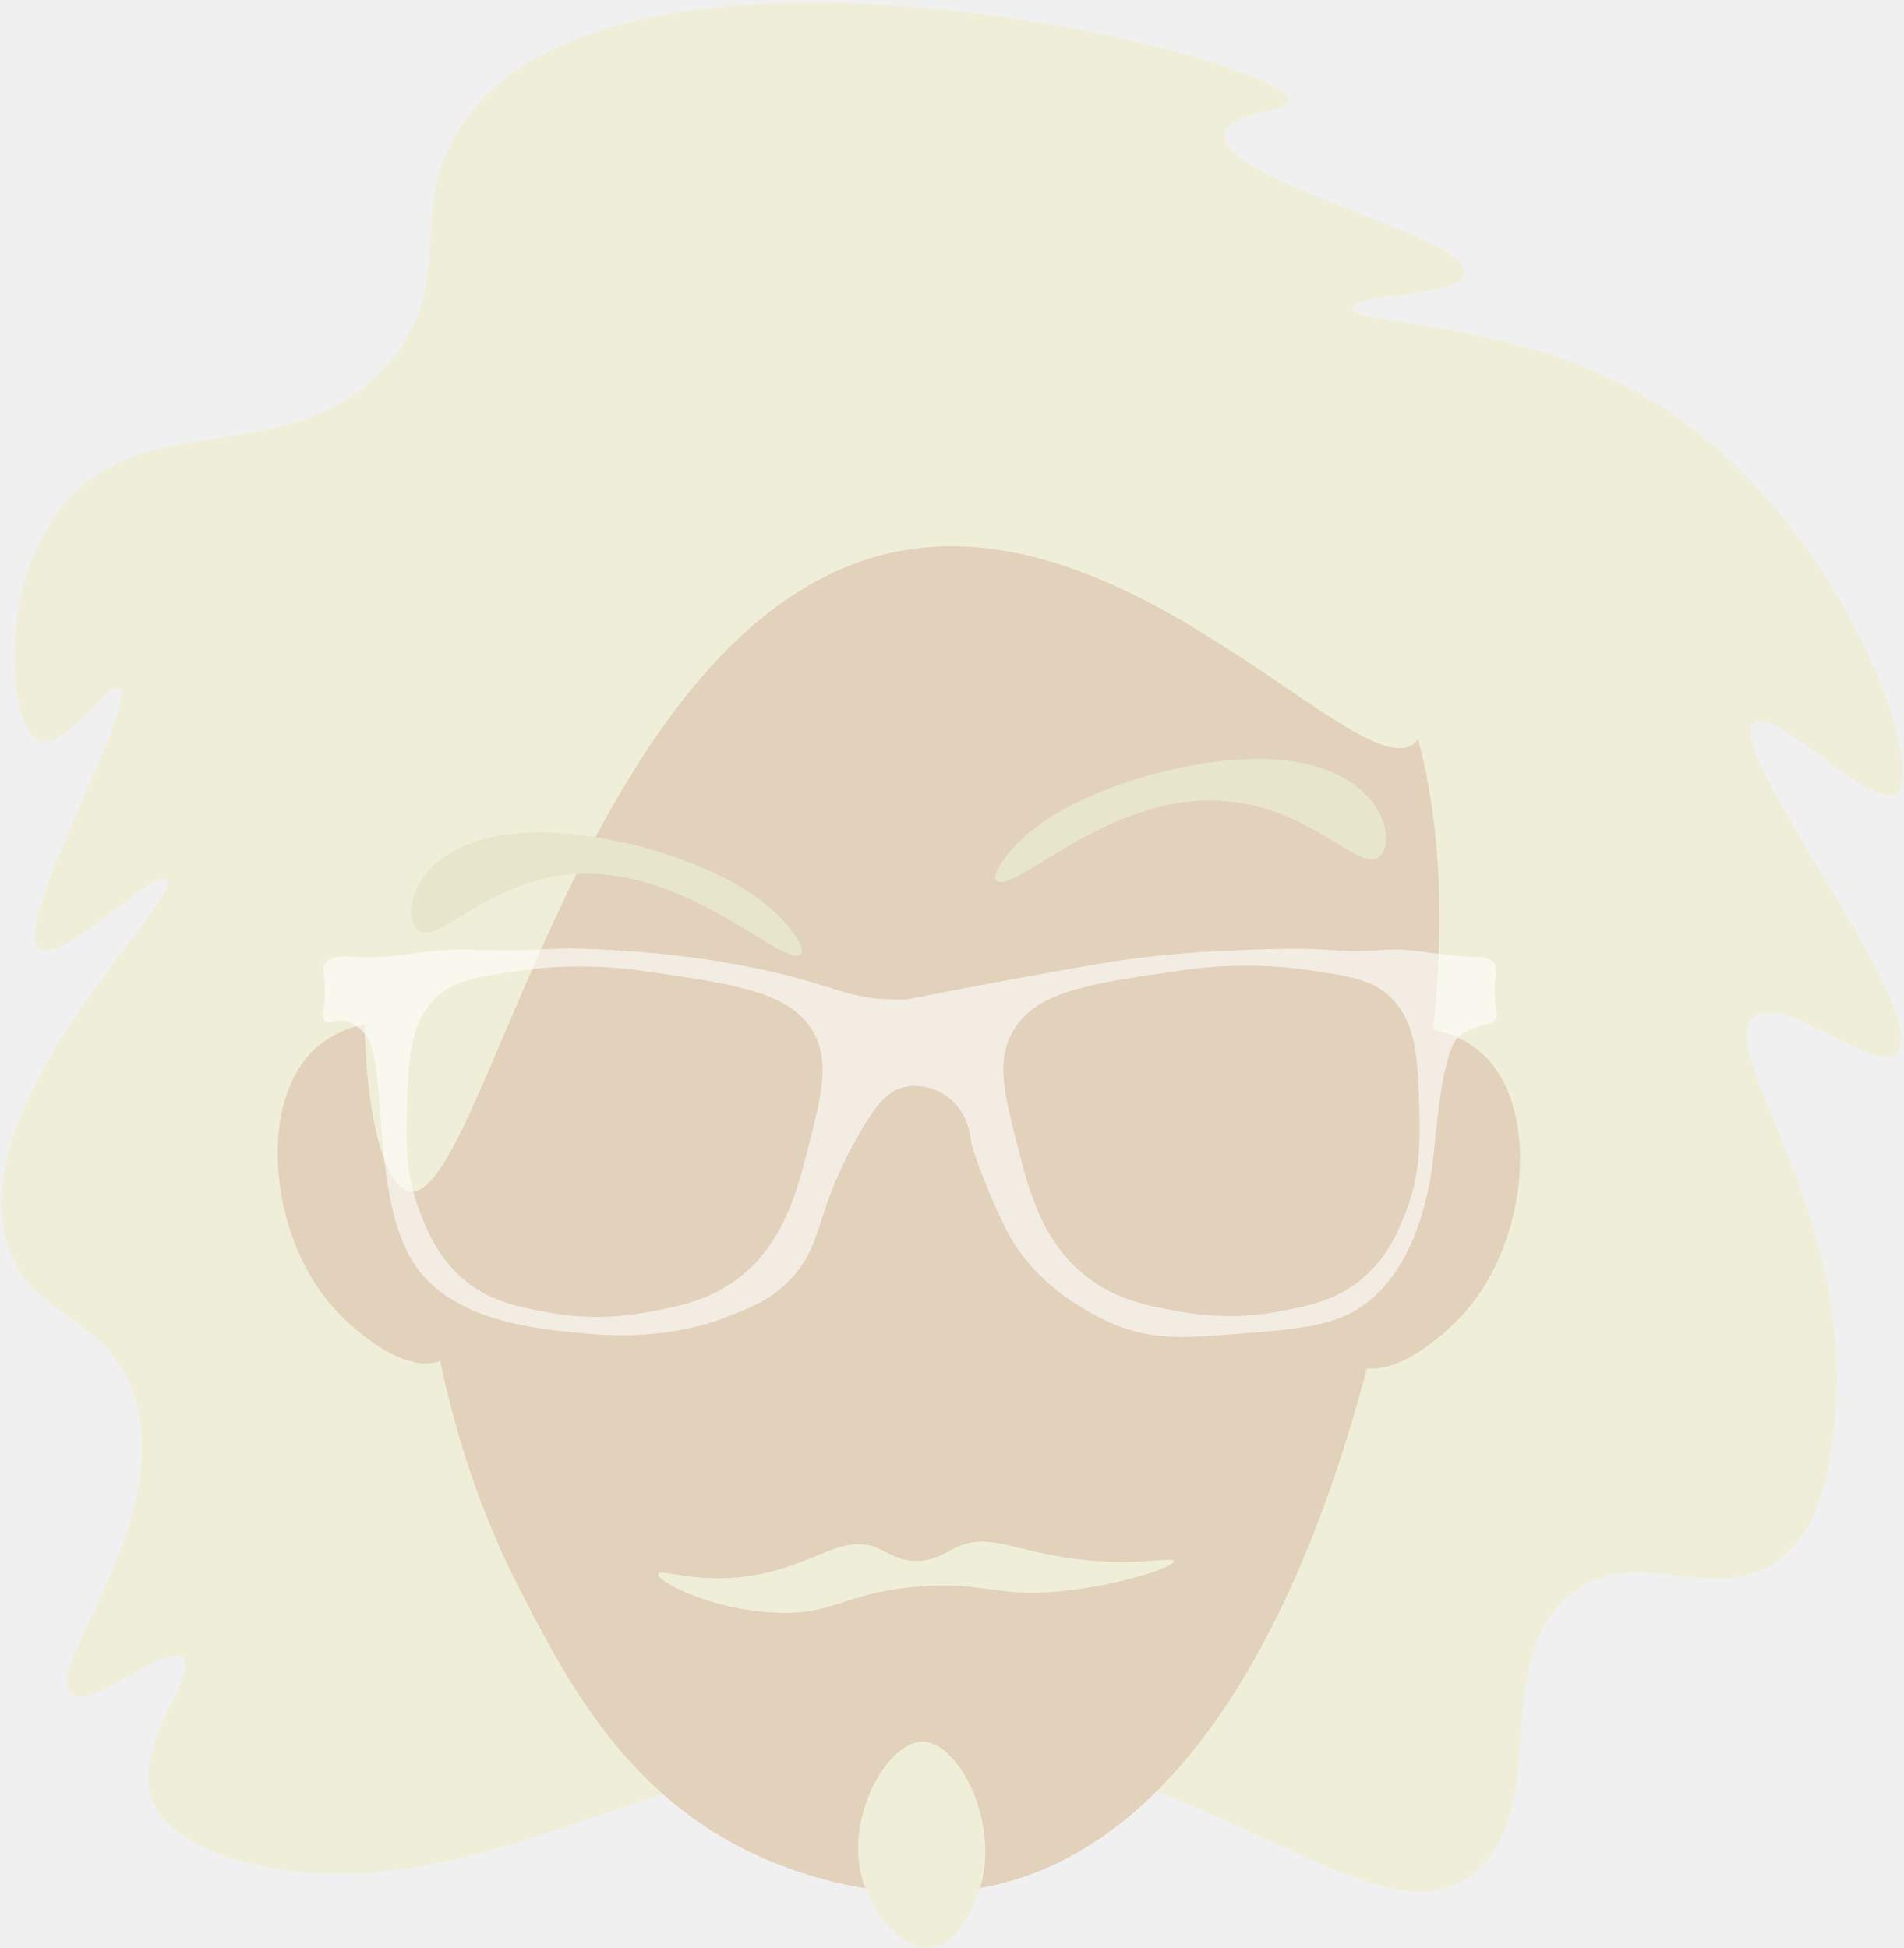
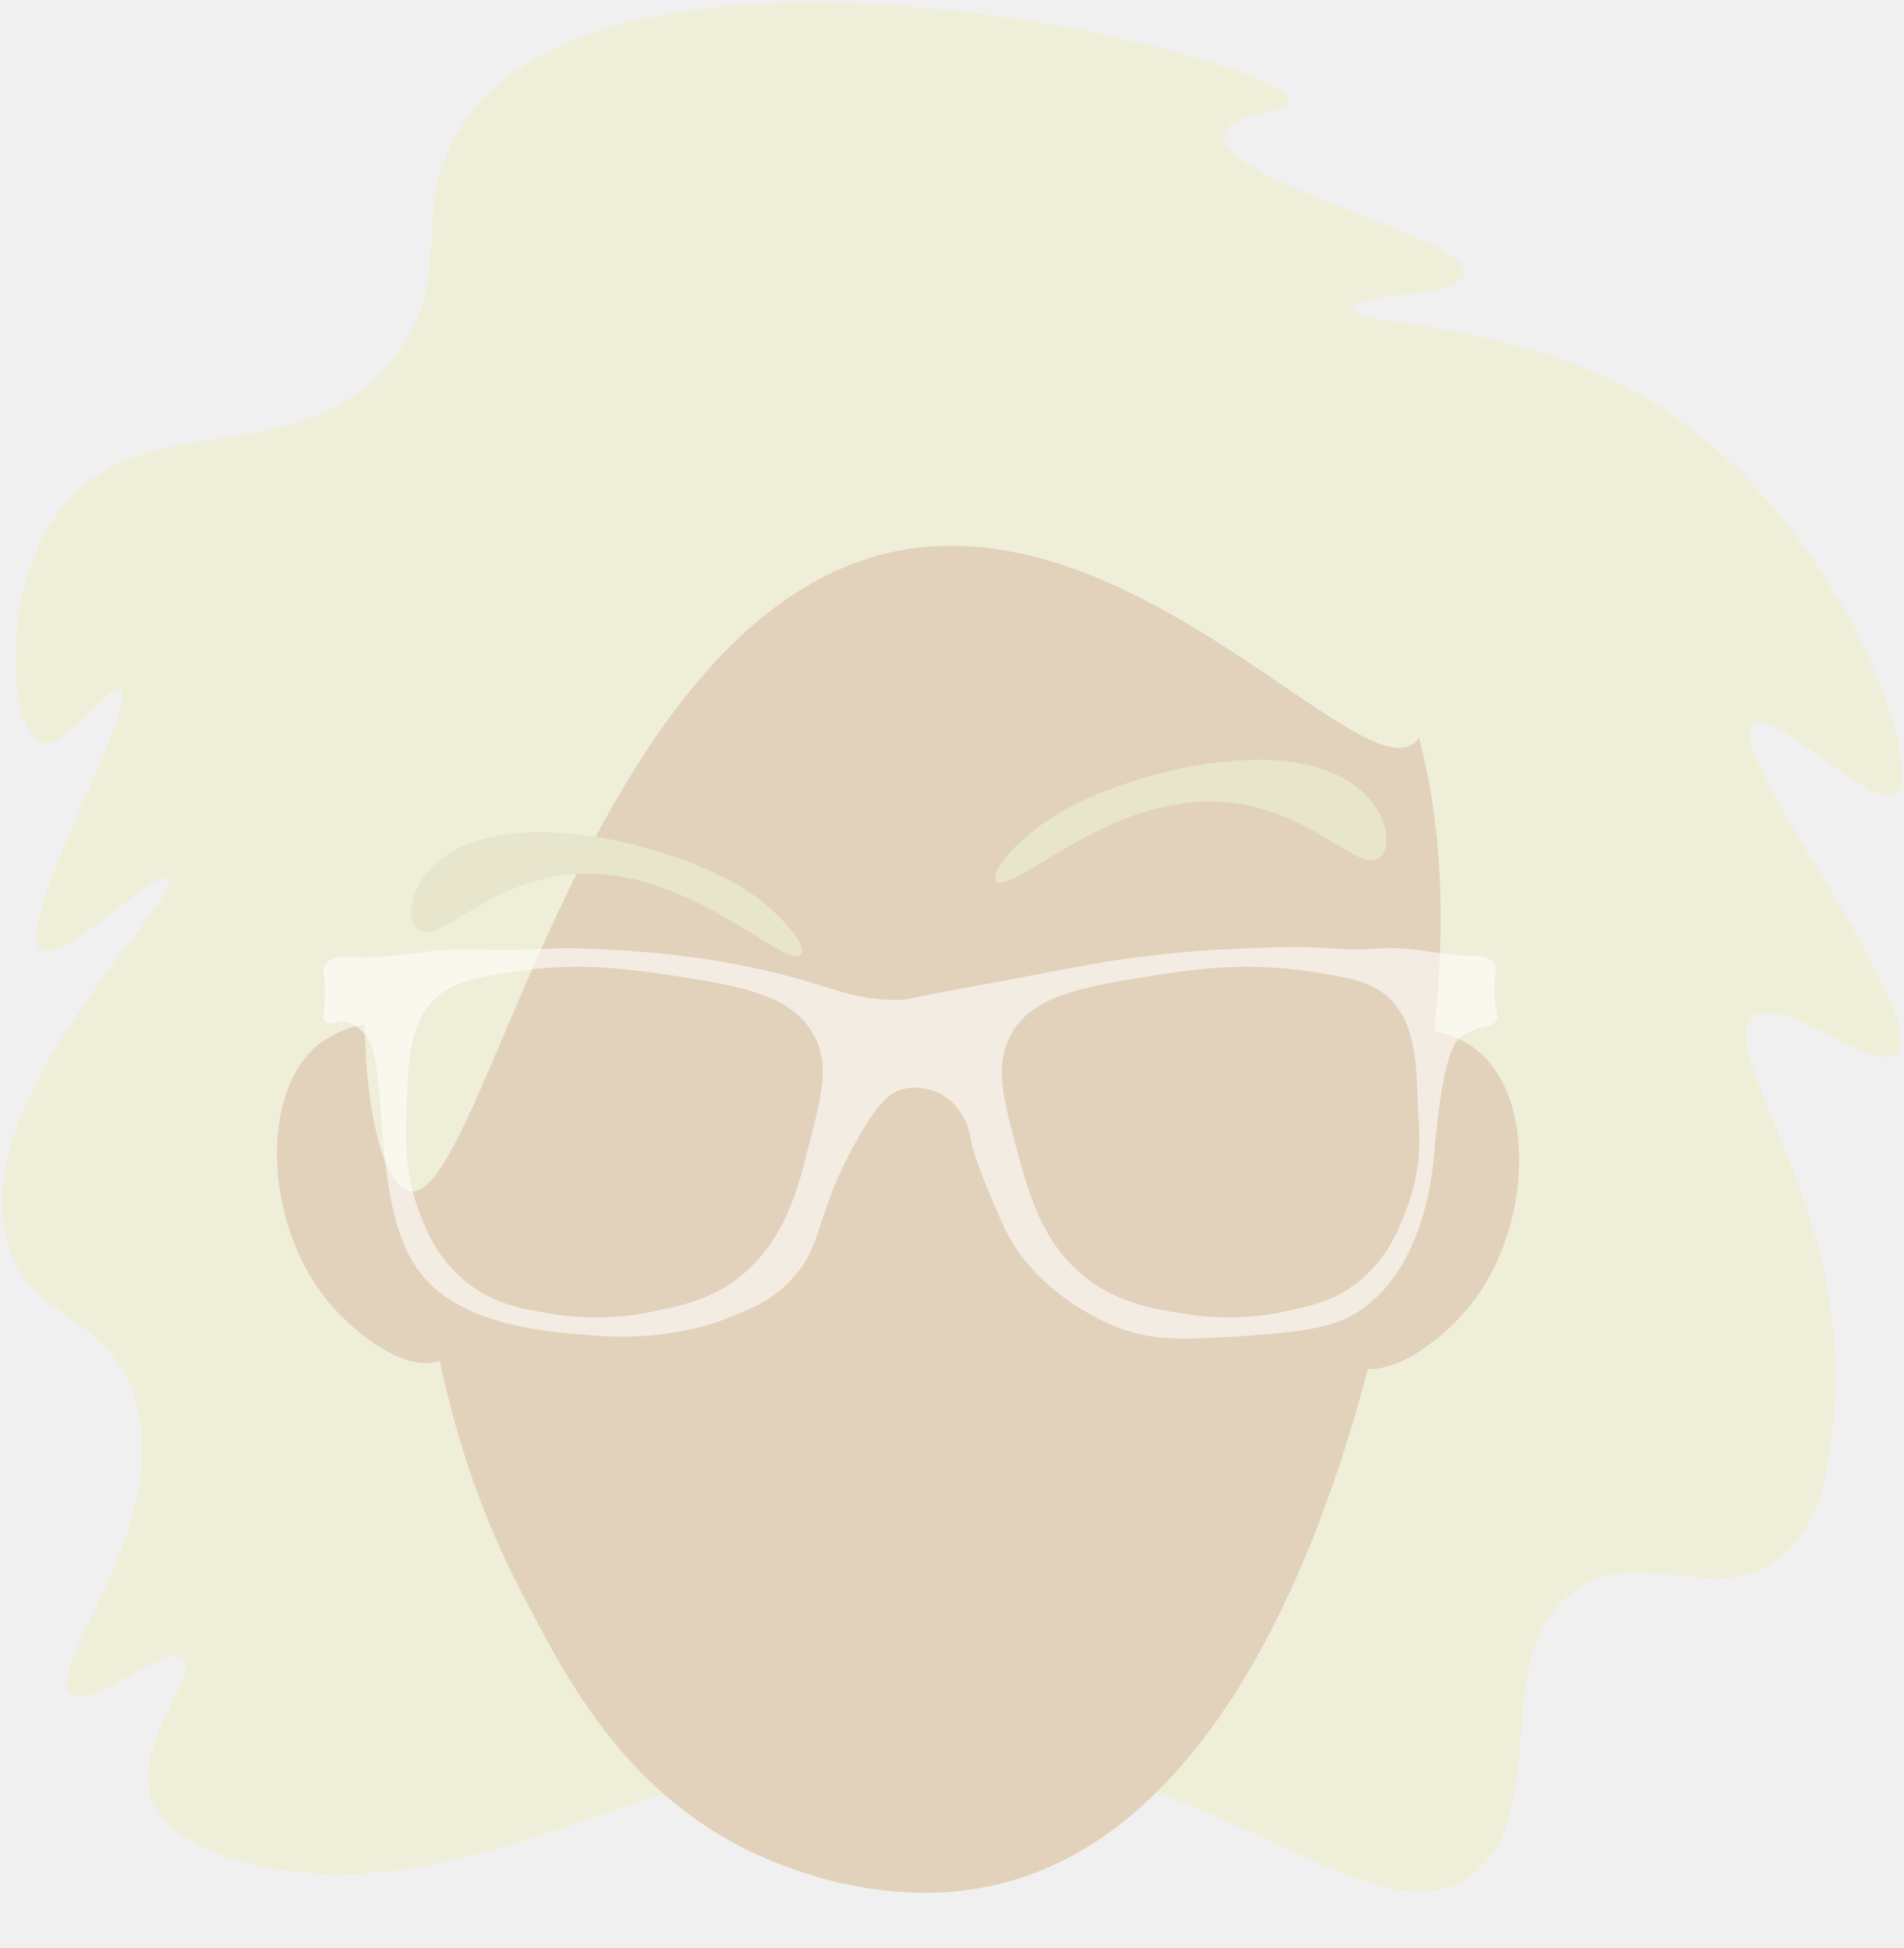
<svg xmlns="http://www.w3.org/2000/svg" version="1.1" id="Layer_1" x="0px" y="0px" viewBox="0 0 147.5 151" style="enable-background:new 0 0 147.5 151;" xml:space="preserve">
  <style type="text/css">
	.st0{fill:#EFEFD9;}
	.st1{fill:#E3D2BB;}
- 	.st2{opacity:0.58;fill:#FFFFFF;}
+ 	.st2{opacity:0.58;fill:#FFFFFF;enable-background:new    ;}
	.st3{fill:#E8E5CD;}
</style>
  <g>
    <g>
-       <path class="st0" d="M68.83,135.28c-17.96,0.97-32.27,12.66-48.42,9.4c-7.31-1.48-8.48-4.7-8.69-5.37    c-1.34-4.29,3.67-9.43,2.48-10.74c-1.26-1.39-7.08,4.12-8.69,2.68c-2.21-1.97,7.88-13.04,4.97-22.82    c-2.01-6.73-8.12-5.96-9.93-12.08c-3.35-11.32,13.76-26.78,12.41-28.19c-0.92-0.96-8.29,6.78-9.93,5.37    c-2.22-1.91,7.78-19,6.21-20.14c-0.9-0.65-4.25,4.88-6.21,4.03c-2.3-1-3.21-11.12,1.24-17.45c6.4-9.1,18.64-2.94,26.07-12.08    c4.98-6.13,1.3-11.13,4.97-17.45c11.18-19.31,64.69-5.95,64.55-2.68c-0.04,0.97-4.78,0.93-4.97,2.68    c-0.37,3.59,19.02,7.89,18.62,10.74c-0.26,1.85-8.62,1.53-8.69,2.68c-0.08,1.39,12.01,0.83,22.35,6.71    c15.26,8.68,22.14,28.81,19.86,30.88c-1.76,1.59-9.7-6.91-11.17-5.37c-2.19,2.28,13.94,22.39,11.17,25.51    c-1.67,1.87-8.98-4.85-11.17-2.68c-2.88,2.83,8.36,15.64,6.21,32.22c-0.4,3.11-0.95,6.94-3.72,9.4    c-4.88,4.33-11.05-0.85-16.14,2.68c-6.92,4.8-1.99,15.99-7.45,21.48C106.98,152.51,92.71,133.99,68.83,135.28z" />
-       <path class="st1" d="M34.48,105.34c5.13-2.73,4.84-22.16-2.48-25.51c-2.48-1.14-5.55-0.32-7.45,1.34    c-4.64,4.07-3.75,14.51,1.24,20.14C27.52,103.26,31.69,106.83,34.48,105.34z" />
-       <path class="st1" d="M104.84,105.75c-5.13-2.73-4.84-22.16,2.48-25.51c2.48-1.14,5.55-0.32,7.45,1.34    c4.64,4.07,3.75,14.51-1.24,20.14C111.8,103.67,107.63,107.23,104.84,105.75z" />
-       <path class="st1" d="M32.83,97.69c1.5,12.29,4.79,20.34,7.45,25.51c3.48,6.77,7.88,15.33,17.38,20.14    c1.6,0.81,10.37,5.07,19.86,2.68c20.56-5.16,27.9-37.34,29.79-45.64c3.67-16.1,9.71-42.61-6.21-59.07    c-15.72-16.25-44.95-14.55-59.59,1.34C27.9,57.44,30.72,80.41,32.83,97.69z" />
-       <path class="st0" d="M109.8,57.42c-3.75,4.39-21.25-17.94-39.73-14.77C45.19,46.93,37.4,94.21,31.59,92.32    c-4.96-1.61-7.13-38.65,13.66-56.38c10.33-8.82,22.18-9.31,25.45-9.4c4.09-0.11,20.46,0.07,31.66,13.42    C106.96,45.46,112.04,54.8,109.8,57.42z" />
-       <path class="st2" d="M115.84,76.37c0.05-0.95,0.24-1.28,0-1.65c-0.37-0.57-1.28-0.56-1.58-0.55c-2.29,0.03-4.57-0.7-6.85-0.55    c-4.66,0.31-3.52-0.28-10.54,0c-2.28,0.09-4.69,0.19-7.91,0.55c-1.72,0.19-3.37,0.43-10.01,1.65c-8.79,1.62-8.26,1.64-8.96,1.65    c-4.67,0.11-5.28-1.35-13.18-2.76c-4.41-0.79-7.92-0.99-10.01-1.1c-5.2-0.28-4.08,0.23-10.54,0c-2.99-0.11-5.98,0.82-8.96,0.55    c-0.36-0.03-1.65-0.16-2.11,0.55c-0.29,0.45,0.01,0.83,0,2.21c-0.01,1.37-0.33,1.92,0,2.21c0.33,0.29,0.79-0.14,1.58,0    c0,0,0.77,0.14,1.58,1.1c1.69,2.01,0.39,12.49,3.69,17.65c2.93,4.58,9.6,5.16,13.7,5.52c5.39,0.47,9.12-0.77,10.01-1.1    c2.32-0.87,4.04-1.51,5.63-3.26c2.46-2.7,1.72-4.9,4.97-10.74c1.6-2.88,2.56-3.76,3.72-4.03c1.28-0.3,3.01,0.11,4.13,1.48    c0.87,1.07,1.02,2.29,1.05,2.76c0,0,0.56,2.33,2.64,6.62c2.58,5.33,8.38,7.51,8.96,7.72c2.85,1.03,5.1,0.85,8.96,0.55    c5.26-0.41,8.09-0.63,10.54-2.76c3.87-3.36,4.58-9.58,4.74-11.03c0.22-1.97,0.68-8.51,2.11-9.38c0.59-0.36,1.05-0.55,1.05-0.55    c1.04-0.43,1.3-0.23,1.58-0.55C116.26,78.65,115.74,78.09,115.84,76.37z M62.61,89.06c-0.85,3.29-1.86,7.24-5.27,9.93    c-2.39,1.88-4.9,2.32-7.38,2.76c-3.46,0.61-6.19,0.22-7.38,0c-2.47-0.45-4.74-0.86-6.85-2.76c-1.89-1.69-2.67-3.69-3.16-4.96    c-1.15-2.96-1.11-5.5-1.05-7.72c0.11-3.97,0.18-6.83,2.11-8.82c1.4-1.45,3.08-1.73,6.33-2.21c4.59-0.68,8.28-0.25,10.01,0    c7.25,1.04,11.5,1.66,13.18,4.96C64.29,82.51,63.65,84.98,62.61,89.06z M108.94,93.97c-0.5,1.27-1.27,3.27-3.16,4.96    c-2.11,1.89-4.38,2.31-6.85,2.76c-1.19,0.22-3.92,0.61-7.38,0c-2.48-0.44-4.99-0.88-7.38-2.76c-3.41-2.69-4.43-6.64-5.27-9.93    c-1.05-4.08-1.68-6.54-0.53-8.82c1.67-3.31,5.93-3.92,13.18-4.96c1.74-0.25,5.42-0.68,10.01,0c3.24,0.48,4.92,0.75,6.33,2.21    c1.93,2,2,4.86,2.11,8.82C110.05,88.48,110.09,91.01,108.94,93.97z" />
+       <path class="st0" d="M68.8,135.3c-18,1-32.3,12.7-48.4,9.4c-7.3-1.5-8.5-4.7-8.7-5.4c-1.3-4.3,3.7-9.4,2.5-10.7    c-1.3-1.4-7.1,4.1-8.7,2.7c-2.2-2,7.9-13,5-22.8c-2-6.7-8.1-6-9.9-12.1C-2.8,85,14.3,69.6,13,68.2c-0.9-1-8.3,6.8-9.9,5.4    c-2.2-1.9,7.8-19,6.2-20.1c-0.9-0.7-4.2,4.9-6.2,4c-2.3-1-3.2-11.1,1.2-17.5c6.4-9.1,18.6-2.9,26.1-12.1c5-6.1,1.3-11.1,5-17.5    C46.5-8.9,100,4.5,99.9,7.8c0,1-4.8,0.9-5,2.7c-0.4,3.6,19,7.9,18.6,10.7c-0.3,1.9-8.6,1.5-8.7,2.7c-0.1,1.4,12,0.8,22.3,6.7    c15.3,8.7,22.1,28.8,19.9,30.9c-1.8,1.6-9.7-6.9-11.2-5.4c-2.2,2.3,13.9,22.4,11.2,25.5c-1.7,1.9-9-4.8-11.2-2.7    c-2.9,2.8,8.4,15.6,6.2,32.2c-0.4,3.1-0.9,6.9-3.7,9.4c-4.9,4.3-11.1-0.8-16.1,2.7c-6.9,4.8-2,16-7.4,21.5    C107,152.5,92.7,134,68.8,135.3z" />
+       <path class="st1" d="M34.5,105.3c5.1-2.7,4.8-22.2-2.5-25.5c-2.5-1.1-5.5-0.3-7.5,1.3c-4.6,4.1-3.8,14.5,1.2,20.1    C27.5,103.3,31.7,106.8,34.5,105.3z" />
+       <path class="st1" d="M104.8,105.8c-5.1-2.7-4.8-22.2,2.5-25.5c2.5-1.1,5.6-0.3,7.4,1.3c4.6,4.1,3.8,14.5-1.2,20.1    C111.8,103.7,107.6,107.2,104.8,105.8z" />
+       <path class="st1" d="M32.8,97.7c1.5,12.3,4.8,20.3,7.5,25.5c3.5,6.8,7.9,15.3,17.4,20.1c1.6,0.8,10.4,5.1,19.9,2.7    c20.6-5.2,27.9-37.3,29.8-45.6c3.7-16.1,9.7-42.6-6.2-59.1c-15.7-16.2-45-14.5-59.6,1.3C27.9,57.4,30.7,80.4,32.8,97.7z" />
+       <path class="st0" d="M109.8,57.4c-3.8,4.4-21.2-17.9-39.7-14.8c-24.9,4.3-32.7,51.6-38.5,49.7c-5-1.6-7.1-38.7,13.7-56.4    c10.3-8.8,22.2-9.3,25.4-9.4c4.1-0.1,20.5,0.1,31.7,13.4C107,45.5,112,54.8,109.8,57.4z" />
+       <path class="st2" d="M115.8,76.4c0.1-0.9,0.2-1.3,0-1.7c-0.4-0.6-1.3-0.6-1.6-0.6c-2.3,0-4.6-0.7-6.8-0.6c-4.7,0.3-3.5-0.3-10.5,0    c-2.3,0.1-4.7,0.2-7.9,0.6c-1.7,0.2-3.4,0.4-10,1.7c-8.8,1.6-8.3,1.6-9,1.7c-4.7,0.1-5.3-1.3-13.2-2.8c-4.4-0.8-7.9-1-10-1.1    c-5.2-0.3-4.1,0.2-10.5,0c-3-0.1-6,0.8-9,0.6c-0.4,0-1.6-0.2-2.1,0.6c-0.3,0.4,0,0.8,0,2.2c0,1.4-0.3,1.9,0,2.2s0.8-0.1,1.6,0    c0,0,0.8,0.1,1.6,1.1c1.7,2,0.4,12.5,3.7,17.7c2.9,4.6,9.6,5.2,13.7,5.5c5.4,0.5,9.1-0.8,10-1.1c2.3-0.9,4-1.5,5.6-3.3    c2.5-2.7,1.7-4.9,5-10.7c1.6-2.9,2.6-3.8,3.7-4c1.3-0.3,3,0.1,4.1,1.5c0.9,1.1,1,2.3,1.1,2.8c0,0,0.6,2.3,2.6,6.6    c2.6,5.3,8.4,7.5,9,7.7c2.8,1,5.1,0.8,9,0.6c5.3-0.4,8.1-0.6,10.5-2.8c3.9-3.4,4.6-9.6,4.7-11c0.2-2,0.7-8.5,2.1-9.4    c0.6-0.4,1.1-0.6,1.1-0.6c1-0.4,1.3-0.2,1.6-0.6C116.3,78.7,115.7,78.1,115.8,76.4z M62.6,89.1c-0.8,3.3-1.9,7.2-5.3,9.9    c-2.4,1.9-4.9,2.3-7.4,2.8c-3.5,0.6-6.2,0.2-7.4,0c-2.5-0.4-4.7-0.9-6.8-2.8c-1.9-1.7-2.7-3.7-3.2-5c-1.1-3-1.1-5.5-1-7.7    c0.1-4,0.2-6.8,2.1-8.8c1.4-1.4,3.1-1.7,6.3-2.2c4.6-0.7,8.3-0.2,10,0c7.2,1,11.5,1.7,13.2,5C64.3,82.5,63.7,85,62.6,89.1z     M108.9,94c-0.5,1.3-1.3,3.3-3.2,5c-2.1,1.9-4.4,2.3-6.8,2.8c-1.2,0.2-3.9,0.6-7.4,0c-2.5-0.4-5-0.9-7.4-2.8    c-3.4-2.7-4.4-6.6-5.3-9.9c-1.1-4.1-1.7-6.5-0.5-8.8c1.7-3.3,5.9-3.9,13.2-5c1.7-0.2,5.4-0.7,10,0c3.2,0.5,4.9,0.8,6.3,2.2    c1.9,2,2,4.9,2.1,8.8C110.1,88.5,110.1,91,108.9,94z" />
    </g>
-     <path class="st3" d="M61.86,74.05c-1.51,0.34-6.81-4.82-13.52-6.05c-9.03-1.66-13.77,5.07-15.75,4.23c-1.7-0.72-0.93-6.76,7.2-7.61   c4.04-0.42,8.28,0.61,9.44,0.9c1.46,0.37,7.27,1.93,10.7,5.08C61.35,71.9,62.77,73.85,61.86,74.05z" />
-     <path class="st3" d="M77.41,68.36c1.51,0.34,6.81-4.82,13.52-6.05c9.03-1.66,13.77,5.07,15.75,4.23c1.7-0.72,0.93-6.76-7.2-7.61   c-4.04-0.42-8.28,0.61-9.44,0.9c-1.46,0.37-7.27,1.93-10.7,5.08C77.92,66.21,76.51,68.16,77.41,68.36z" />
+     <path class="st3" d="M61.9,74.1c-1.5,0.3-6.8-4.8-13.5-6.1c-9-1.7-13.8,5.1-15.8,4.2c-1.7-0.7-0.9-6.8,7.2-7.6   c4-0.4,8.3,0.6,9.4,0.9c1.5,0.4,7.3,1.9,10.7,5.1C61.3,71.9,62.8,73.8,61.9,74.1z" />
+     <path class="st3" d="M77.4,68.4c1.5,0.3,6.8-4.8,13.5-6c9-1.7,13.8,5.1,15.8,4.2c1.7-0.7,0.9-6.8-7.2-7.6c-4-0.4-8.3,0.6-9.4,0.9   c-1.5,0.4-7.3,1.9-10.7,5.1C77.9,66.2,76.5,68.2,77.4,68.4z" />
  </g>
-   <path class="st0" d="M76,146.2c-0.09,0.31-1.38,4.64-4,4.8c-2.2,0.13-4.25-2.74-5-4.8c-1.81-4.96,1.71-11.2,4.5-11.2  C74.27,135.01,77.44,141.17,76,146.2z" />
-   <path class="st0" d="M71,123c-5.78,0.51-6.32,2.23-11,2c-5.01-0.24-9.13-2.45-9-3c0.11-0.48,3.31,0.96,8,0c4.35-0.89,6.32-3.1,9-2  c0.89,0.36,1.63,1,3,1c1.38,0,2.26-0.63,3-1c2.87-1.42,4.87,0.59,11,1c3.76,0.25,5.95-0.31,6,0c0.07,0.42-3.8,1.75-8.1,2.27  C77.18,123.96,76.49,122.52,71,123z" />
</svg>
